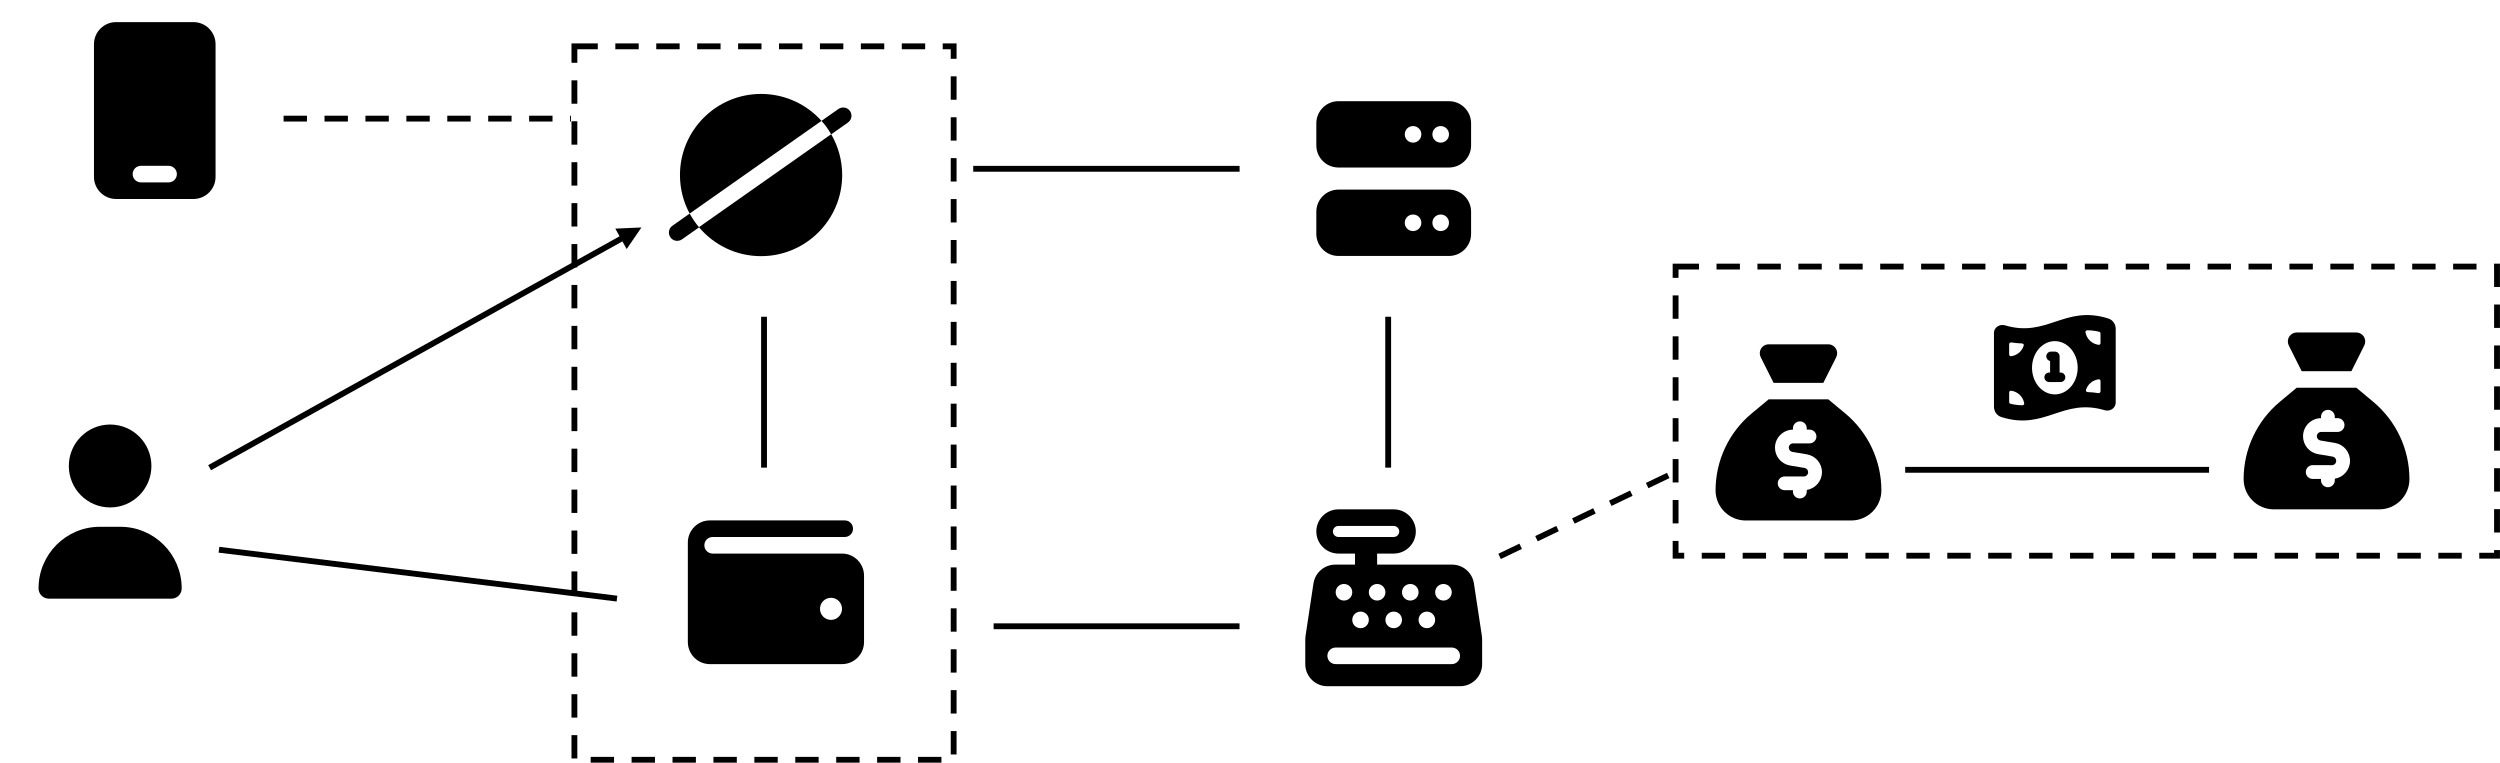
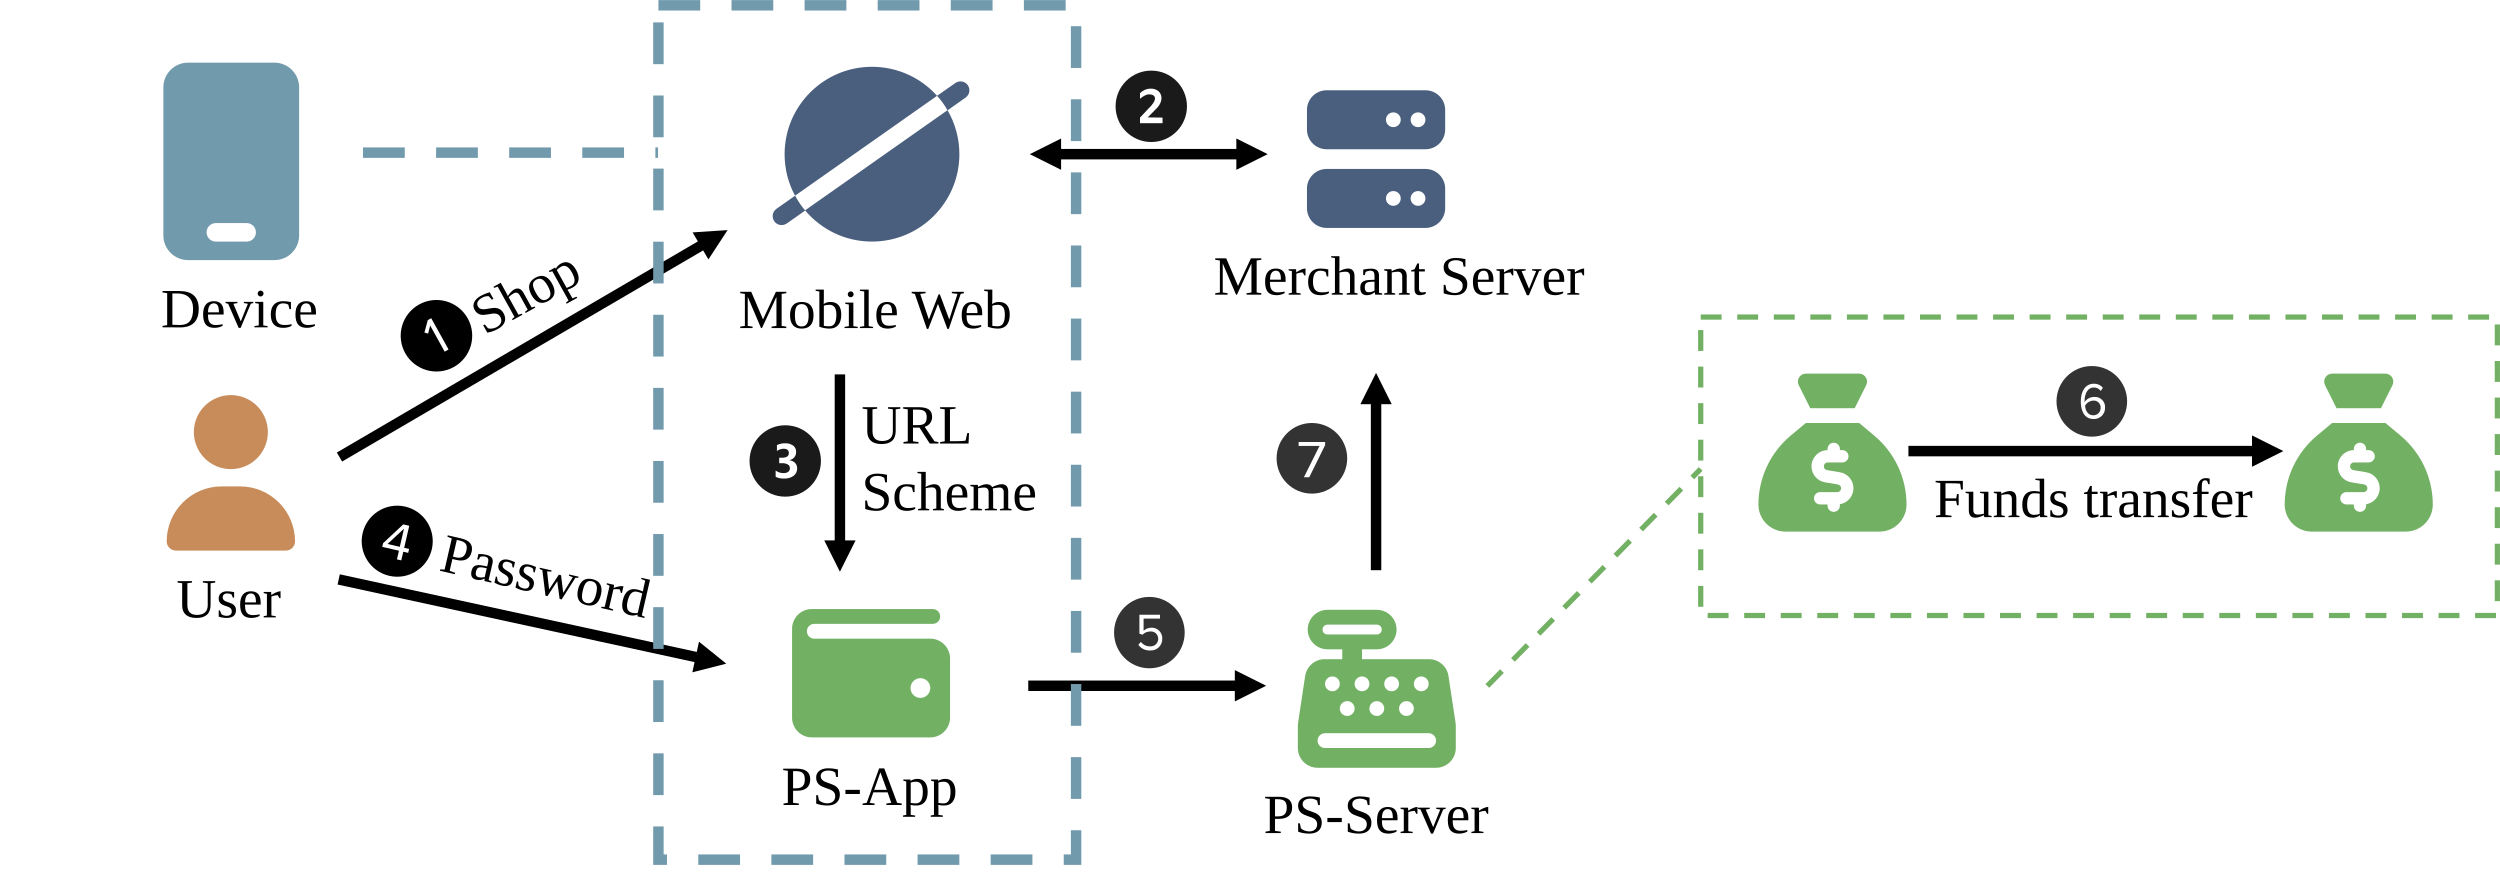
- <svg xmlns="http://www.w3.org/2000/svg" width="2940" height="897" overflow="hidden">
+ <svg xmlns="http://www.w3.org/2000/svg" width="3292" height="1158" overflow="hidden">
  <defs>
    <clipPath id="clip0">
-       <rect x="315" y="688" width="2940" height="897" />
+       <rect x="351" y="581" width="3292" height="1158" />
    </clipPath>
    <clipPath id="clip1">
-       <rect x="314" y="1158" width="261" height="260" />
+       <rect x="492" y="631" width="327" height="325" />
    </clipPath>
    <clipPath id="clip2">
-       <rect x="314" y="1158" width="261" height="260" />
+       <rect x="492" y="631" width="327" height="325" />
    </clipPath>
    <clipPath id="clip3">
-       <rect x="314" y="1158" width="261" height="260" />
+       <rect x="492" y="631" width="327" height="325" />
    </clipPath>
    <clipPath id="clip4">
-       <rect x="367" y="687" width="260" height="262" />
+       <rect x="524" y="1072" width="262" height="261" />
    </clipPath>
    <clipPath id="clip5">
-       <rect x="367" y="687" width="260" height="262" />
+       <rect x="524" y="1072" width="262" height="261" />
    </clipPath>
    <clipPath id="clip6">
-       <rect x="367" y="687" width="260" height="262" />
+       <rect x="524" y="1072" width="262" height="261" />
    </clipPath>
    <clipPath id="clip7">
-       <rect x="1823" y="1260" width="262" height="262" />
+       <rect x="1368" y="1344" width="260" height="260" />
    </clipPath>
    <clipPath id="clip8">
-       <rect x="1823" y="1260" width="262" height="262" />
+       <rect x="1368" y="1344" width="260" height="260" />
    </clipPath>
    <clipPath id="clip9">
-       <rect x="1823" y="1260" width="262" height="262" />
+       <rect x="1368" y="1344" width="260" height="260" />
    </clipPath>
    <clipPath id="clip10">
-       <rect x="1097" y="1260" width="261" height="262" />
+       <rect x="2033" y="1358" width="261" height="261" />
    </clipPath>
    <clipPath id="clip11">
-       <rect x="1097" y="1260" width="261" height="262" />
+       <rect x="2033" y="1358" width="261" height="261" />
    </clipPath>
    <clipPath id="clip12">
-       <rect x="1097" y="1260" width="261" height="262" />
+       <rect x="2033" y="1358" width="261" height="261" />
    </clipPath>
    <clipPath id="clip13">
-       <rect x="2300" y="1067" width="260" height="259" />
+       <rect x="2032" y="661" width="262" height="259" />
    </clipPath>
    <clipPath id="clip14">
-       <rect x="2300" y="1067" width="260" height="259" />
+       <rect x="2032" y="661" width="262" height="259" />
    </clipPath>
    <clipPath id="clip15">
-       <rect x="2300" y="1067" width="260" height="259" />
+       <rect x="2032" y="661" width="262" height="259" />
    </clipPath>
    <clipPath id="clip16">
-       <rect x="2642" y="1030" width="180" height="180" />
+       <rect x="2634" y="1047" width="261" height="260" />
    </clipPath>
    <clipPath id="clip17">
-       <rect x="2642" y="1030" width="180" height="180" />
+       <rect x="2634" y="1047" width="261" height="260" />
    </clipPath>
    <clipPath id="clip18">
-       <rect x="2642" y="1030" width="180" height="180" />
+       <rect x="2634" y="1047" width="261" height="260" />
    </clipPath>
    <clipPath id="clip19">
-       <rect x="2920" y="1052" width="262" height="262" />
+       <rect x="3327" y="1047" width="261" height="260" />
    </clipPath>
    <clipPath id="clip20">
-       <rect x="2920" y="1052" width="262" height="262" />
+       <rect x="3327" y="1047" width="261" height="260" />
    </clipPath>
    <clipPath id="clip21">
-       <rect x="2920" y="1052" width="262" height="262" />
+       <rect x="3327" y="1047" width="261" height="260" />
    </clipPath>
    <clipPath id="clip22">
-       <rect x="1823" y="767" width="262" height="262" />
+       <path d="M861.698 1004.76 944.076 959.094 989.739 1041.47 907.361 1087.14Z" fill-rule="evenodd" clip-rule="evenodd" />
    </clipPath>
    <clipPath id="clip23">
-       <rect x="1823" y="767" width="262" height="262" />
+       <path d="M861.698 1004.76 944.076 959.094 989.739 1041.47 907.361 1087.14Z" fill-rule="evenodd" clip-rule="evenodd" />
    </clipPath>
    <clipPath id="clip24">
-       <rect x="1823" y="767" width="262" height="262" />
-     </clipPath>
-     <clipPath id="clip25">
-       <rect x="1053" y="738" width="311" height="311" />
-     </clipPath>
+       <path d="M861.698 1004.76 944.076 959.094 989.739 1041.47 907.361 1087.14Z" fill-rule="evenodd" clip-rule="evenodd" />
+     </clipPath>
+     <linearGradient x1="861.72" y1="1004.8" x2="861.801" y2="1004.75" gradientUnits="userSpaceOnUse" spreadMethod="pad" id="fill25">
+       <stop offset="0" />
+       <stop offset="1" />
+     </linearGradient>
    <clipPath id="clip26">
-       <rect x="1053" y="738" width="311" height="311" />
+       <rect x="1820" y="674" width="94" height="94" />
    </clipPath>
    <clipPath id="clip27">
-       <rect x="1053" y="738" width="311" height="311" />
+       <rect x="1820" y="674" width="94" height="94" />
+     </clipPath>
+     <clipPath id="clip28">
+       <rect x="1820" y="674" width="94" height="94" />
+     </clipPath>
+     <clipPath id="clip29">
+       <rect x="1337" y="1140" width="96" height="96" />
+     </clipPath>
+     <clipPath id="clip30">
+       <rect x="1337" y="1140" width="96" height="96" />
+     </clipPath>
+     <clipPath id="clip31">
+       <rect x="1337" y="1140" width="96" height="96" />
+     </clipPath>
+     <clipPath id="clip32">
+       <path d="M839.012 1237.57 930.158 1258.62 909.115 1349.76 817.969 1328.72Z" fill-rule="evenodd" clip-rule="evenodd" />
+     </clipPath>
+     <clipPath id="clip33">
+       <path d="M839.012 1237.57 930.158 1258.62 909.115 1349.76 817.969 1328.72Z" fill-rule="evenodd" clip-rule="evenodd" />
+     </clipPath>
+     <clipPath id="clip34">
+       <path d="M839.012 1237.57 930.158 1258.62 909.115 1349.76 817.969 1328.72Z" fill-rule="evenodd" clip-rule="evenodd" />
+     </clipPath>
+     <linearGradient x1="839.002" y1="1237.62" x2="839.091" y2="1237.64" gradientUnits="userSpaceOnUse" spreadMethod="pad" id="fill35">
+       <stop offset="0" />
+       <stop offset="1" />
+     </linearGradient>
+     <linearGradient x1="839.002" y1="1237.62" x2="839.091" y2="1237.64" gradientUnits="userSpaceOnUse" spreadMethod="pad" id="fill36">
+       <stop offset="0" />
+       <stop offset="1" />
+     </linearGradient>
+     <clipPath id="clip37">
+       <rect x="1818" y="1367" width="93" height="94" />
+     </clipPath>
+     <clipPath id="clip38">
+       <rect x="1818" y="1367" width="93" height="94" />
+     </clipPath>
+     <clipPath id="clip39">
+       <rect x="1818" y="1367" width="93" height="94" />
+     </clipPath>
+     <clipPath id="clip40">
+       <rect x="3059" y="1062" width="93" height="95" />
+     </clipPath>
+     <clipPath id="clip41">
+       <rect x="3059" y="1062" width="93" height="95" />
+     </clipPath>
+     <clipPath id="clip42">
+       <rect x="3059" y="1062" width="93" height="95" />
+     </clipPath>
+     <clipPath id="clip43">
+       <rect x="2031" y="1138" width="95" height="93" />
+     </clipPath>
+     <clipPath id="clip44">
+       <rect x="2031" y="1138" width="95" height="93" />
+     </clipPath>
+     <clipPath id="clip45">
+       <rect x="2031" y="1138" width="95" height="93" />
+     </clipPath>
+     <clipPath id="clip46">
+       <rect x="1311" y="596" width="375" height="375" />
+     </clipPath>
+     <clipPath id="clip47">
+       <rect x="1311" y="596" width="375" height="375" />
+     </clipPath>
+     <clipPath id="clip48">
+       <rect x="1311" y="596" width="375" height="375" />
    </clipPath>
  </defs>
-   <g clip-path="url(#clip0)" transform="translate(-315 -688)">
+   <g clip-path="url(#clip0)" transform="translate(-351 -581)">
+     <text font-family="Times New Roman,Times New Roman_MSFontService,sans-serif" font-weight="400" font-size="73" transform="matrix(1 0 0 1 1323.63 1013)">Mobile Web<tspan font-size="73" x="56.586" y="628">PS</tspan>
+       <tspan font-size="73" x="137.94" y="628">-</tspan>
+       <tspan font-size="73" x="162.575" y="628">App</tspan>
+       <tspan font-size="73" x="-740.399" y="381">User</tspan>
+       <tspan font-size="73" x="-760.737" y="-1">Device</tspan>
+     </text>
+     <path d="M829 782 1217.53 782" stroke="#719AAC" stroke-width="13.75" stroke-miterlimit="8" stroke-dasharray="55 41.25" fill="none" fill-rule="evenodd" />
+     <path d="M3.47-5.935 484.838 275.547 477.897 287.416-3.47 5.935ZM485.844 260.207 511.042 298.833 465.022 295.815Z" fill="#010101" transform="matrix(1 0 0 -1 798 1182.83)" />
+     <text font-family="Times New Roman,Times New Roman_MSFontService,sans-serif" font-weight="400" font-size="73" transform="matrix(0.87462 -0.48481 0.48481 0.87462 989.209 1023)">Shop</text>
+     <path d="M798.46 1337.28 1275.22 1440.9 1272.3 1454.33 795.54 1350.72ZM1271.43 1426 1307.35 1454.92 1262.67 1466.31Z" />
+     <path d="M1463.88 1074 1463.88 1299.47 1450.13 1299.47 1450.13 1074ZM1477.63 1292.59 1457 1333.84 1436.38 1292.59Z" />
+     <text font-family="Times New Roman,Times New Roman_MSFontService,sans-serif" font-weight="400" font-size="73" transform="matrix(1 0 0 1 1949.12 969)">Merchant Server</text>
+     <path d="M1741.38 777.125 1985.89 777.125 1985.89 790.875 1741.38 790.875ZM1748.25 804.625 1707 784 1748.25 763.375ZM1979.01 763.375 2020.26 784 1979.01 804.625Z" />
+     <path d="M1705 1477.12 1983.89 1477.13 1983.89 1490.88 1705 1490.88ZM1977.01 1463.38 2018.26 1484 1977.01 1504.63Z" />
+     <text font-family="Times New Roman,Times New Roman_MSFontService,sans-serif" font-weight="400" font-size="73" transform="matrix(1 0 0 1 2014.83 1678)">PS<tspan font-size="73" x="81.354" y="0">-</tspan>
+       <tspan font-size="73" x="105.99" y="0">Server</tspan>
+     </text>
+     <path d="M0 0 280.958 285.771" stroke="#72B063" stroke-width="6.875" stroke-miterlimit="8" stroke-dasharray="27.5 20.625" fill="none" fill-rule="evenodd" transform="matrix(1 0 0 -1 2309.5 1484.27)" />
+     <path d="M2864 1168.12 3323.33 1168.13 3323.33 1181.88 2864 1181.87ZM3316.45 1154.38 3357.7 1175 3316.45 1195.63Z" />
+     <text font-family="Times New Roman,Times New Roman_MSFontService,sans-serif" font-weight="400" font-size="73" transform="matrix(1 0 0 1 2897.7 1262)">Funds transfer</text>
+     <rect x="2590.5" y="998.5" width="1049" height="393" stroke="#72B063" stroke-width="6.875" stroke-miterlimit="8" stroke-dasharray="27.5 20.625" fill="none" />
+     <text font-family="Times New Roman,Times New Roman_MSFontService,sans-serif" font-weight="400" font-size="73" transform="matrix(1 0 0 1 1485.39 1165)">URL <tspan font-size="73" x="0" y="88">Scheme</tspan>
+     </text>
+     <path d="M2169.87 1106.38 2169.88 1331.84 2156.12 1331.84 2156.12 1106.38ZM2142.37 1113.25 2163 1072 2183.62 1113.25Z" />
    <g clip-path="url(#clip1)">
      <g clip-path="url(#clip2)">
        <g clip-path="url(#clip3)">
-           <path d="M129.5 126.263C156.331 126.263 178.063 104.531 178.063 77.7 178.063 50.869 156.331 29.137 129.5 29.137 102.669 29.137 80.938 50.869 80.938 77.7 80.938 104.531 102.669 126.263 129.5 126.263ZM117.481 148.925C77.619 148.925 45.325 181.219 45.325 221.081 45.325 227.718 50.707 233.1 57.344 233.1L201.656 233.1C208.293 233.1 213.675 227.718 213.675 221.081 213.675 181.219 181.381 148.925 141.519 148.925L117.481 148.925Z" transform="matrix(1 0 0 1.00386 315 1158)" />
+           <path d="M598.625 663.5C580.699 663.5 566.125 678.074 566.125 696L566.125 891C566.125 908.926 580.699 923.5 598.625 923.5L712.375 923.5C730.301 923.5 744.875 908.926 744.875 891L744.875 696C744.875 678.074 730.301 663.5 712.375 663.5L598.625 663.5M635.188 874.75 675.813 874.75C682.566 874.75 688 880.184 688 886.938 688 893.691 682.566 899.125 675.813 899.125L635.188 899.125C628.434 899.125 623 893.691 623 886.938 623 880.184 628.434 874.75 635.188 874.75" fill="#719AAC" />
        </g>
      </g>
    </g>
    <g clip-path="url(#clip4)">
      <g clip-path="url(#clip5)">
        <g clip-path="url(#clip6)">
-           <path d="M451.5 714C437.159 714 425.5 725.659 425.5 740L425.5 896C425.5 910.341 437.159 922 451.5 922L542.5 922C556.841 922 568.5 910.341 568.5 896L568.5 740C568.5 725.659 556.841 714 542.5 714L451.5 714ZM480.75 883 513.25 883C518.653 883 523 887.347 523 892.75 523 898.153 518.653 902.5 513.25 902.5L480.75 902.5C475.347 902.5 471 898.153 471 892.75 471 887.347 475.347 883 480.75 883Z" />
-         </g>
-       </g>
-     </g>
-     <rect x="990.5" y="742.5" width="446" height="839" stroke="#000000" stroke-width="6.875" stroke-miterlimit="8" stroke-dasharray="27.5 20.625" fill="none" />
+           <path d="M655 1198.75C681.934 1198.75 703.75 1176.93 703.75 1150 703.75 1123.07 681.934 1101.25 655 1101.25 628.066 1101.25 606.25 1123.07 606.25 1150 606.25 1176.93 628.066 1198.75 655 1198.75M642.934 1221.5C602.919 1221.5 570.5 1253.92 570.5 1293.93 570.5 1300.6 575.903 1306 582.566 1306L727.434 1306C734.097 1306 739.5 1300.6 739.5 1293.93 739.5 1253.92 707.081 1221.5 667.066 1221.5L642.934 1221.5" fill="#C88C5A" />
+         </g>
+       </g>
+     </g>
    <g clip-path="url(#clip7)">
      <g clip-path="url(#clip8)">
        <g clip-path="url(#clip9)">
-           <path d="M1889 1287C1874.66 1287 1863 1298.66 1863 1313 1863 1327.34 1874.66 1339 1889 1339L1908.5 1339 1908.5 1352 1885.34 1352C1872.51 1352 1861.58 1361.38 1859.63 1374.1L1850.45 1434.92C1850.16 1436.83 1850 1438.78 1850 1440.73L1850 1469C1850 1483.34 1861.66 1495 1876 1495L2032 1495C2046.34 1495 2058 1483.34 2058 1469L2058 1440.73C2058 1438.78 2057.84 1436.83 2057.55 1434.88L2048.33 1374.1C2046.42 1361.38 2035.49 1352 2022.66 1352L1934.5 1352 1934.5 1339 1954 1339C1968.34 1339 1980 1327.34 1980 1313 1980 1298.66 1968.34 1287 1954 1287L1889 1287ZM1889 1306.5 1954 1306.5C1957.57 1306.5 1960.5 1309.42 1960.5 1313 1960.5 1316.57 1957.57 1319.5 1954 1319.5L1889 1319.5C1885.42 1319.5 1882.5 1316.57 1882.5 1313 1882.5 1309.42 1885.42 1306.5 1889 1306.5ZM1876 1459.25C1876 1453.85 1880.35 1449.5 1885.75 1449.5L2022.25 1449.5C2027.65 1449.5 2032 1453.85 2032 1459.25 2032 1464.65 2027.65 1469 2022.25 1469L1885.75 1469C1880.35 1469 1876 1464.65 1876 1459.25ZM1895.5 1394.25C1890.1 1394.25 1885.75 1389.9 1885.75 1384.5 1885.75 1379.1 1890.1 1374.75 1895.5 1374.75 1900.9 1374.75 1905.25 1379.1 1905.25 1384.5 1905.25 1389.9 1900.9 1394.25 1895.5 1394.25ZM1944.25 1384.5C1944.25 1389.9 1939.9 1394.25 1934.5 1394.25 1929.1 1394.25 1924.75 1389.9 1924.75 1384.5 1924.75 1379.1 1929.1 1374.75 1934.5 1374.75 1939.9 1374.75 1944.25 1379.1 1944.25 1384.5ZM1915 1426.75C1909.6 1426.75 1905.25 1422.4 1905.25 1417 1905.25 1411.6 1909.6 1407.25 1915 1407.25 1920.4 1407.25 1924.75 1411.6 1924.75 1417 1924.75 1422.4 1920.4 1426.75 1915 1426.75ZM1983.25 1384.5C1983.25 1389.9 1978.9 1394.25 1973.5 1394.25 1968.1 1394.25 1963.75 1389.9 1963.75 1384.5 1963.75 1379.1 1968.1 1374.75 1973.5 1374.75 1978.9 1374.75 1983.25 1379.1 1983.25 1384.5ZM1954 1426.75C1948.6 1426.75 1944.25 1422.4 1944.25 1417 1944.25 1411.6 1948.6 1407.25 1954 1407.25 1959.4 1407.25 1963.75 1411.6 1963.75 1417 1963.75 1422.4 1959.4 1426.75 1954 1426.75ZM2022.25 1384.5C2022.25 1389.9 2017.9 1394.25 2012.5 1394.25 2007.1 1394.25 2002.75 1389.9 2002.75 1384.5 2002.75 1379.1 2007.1 1374.75 2012.5 1374.75 2017.9 1374.75 2022.25 1379.1 2022.25 1384.5ZM1993 1426.75C1987.6 1426.75 1983.25 1422.4 1983.25 1417 1983.25 1411.6 1987.6 1407.25 1993 1407.25 1998.4 1407.25 2002.75 1411.6 2002.75 1417 2002.75 1422.4 1998.4 1426.75 1993 1426.75Z" />
+           <path d="M1420 1383C1405.66 1383 1394 1394.66 1394 1409L1394 1526C1394 1540.34 1405.66 1552 1420 1552L1576 1552C1590.34 1552 1602 1540.34 1602 1526L1602 1448C1602 1433.66 1590.34 1422 1576 1422L1423.25 1422C1417.85 1422 1413.5 1417.65 1413.5 1412.25 1413.5 1406.85 1417.85 1402.5 1423.25 1402.5L1579.25 1402.5C1584.65 1402.5 1589 1398.15 1589 1392.75 1589 1387.35 1584.65 1383 1579.25 1383L1420 1383M1563 1474C1570.19 1474 1576 1479.81 1576 1487 1576 1494.19 1570.19 1500 1563 1500 1555.81 1500 1550 1494.19 1550 1487 1550 1479.81 1555.81 1474 1563 1474" fill="#72B063" />
        </g>
      </g>
    </g>
    <g clip-path="url(#clip10)">
      <g clip-path="url(#clip11)">
        <g clip-path="url(#clip12)">
-           <path d="M51.8 38.85C37.515 38.85 25.9 50.465 25.9 64.75L25.9 181.3C25.9 195.586 37.515 207.2 51.8 207.2L207.2 207.2C221.486 207.2 233.1 195.586 233.1 181.3L233.1 103.6C233.1 89.315 221.486 77.7 207.2 77.7L55.038 77.7C49.655 77.7 45.325 73.37 45.325 67.988 45.325 62.605 49.655 58.275 55.038 58.275L210.438 58.275C215.82 58.275 220.15 53.945 220.15 48.562 220.15 43.18 215.82 38.85 210.438 38.85L51.8 38.85ZM194.25 129.5C201.413 129.5 207.2 135.287 207.2 142.45 207.2 149.613 201.413 155.4 194.25 155.4 187.087 155.4 181.3 149.613 181.3 142.45 181.3 135.287 187.087 129.5 194.25 129.5Z" transform="matrix(1 0 0 1.00386 1098 1261)" />
+           <path d="M2099 1384C2084.66 1384 2073 1395.66 2073 1410 2073 1424.34 2084.66 1436 2099 1436L2118.5 1436 2118.5 1449 2095.34 1449C2082.51 1449 2071.58 1458.38 2069.63 1471.1L2060.45 1531.92C2060.16 1533.83 2060 1535.78 2060 1537.72L2060 1566C2060 1580.34 2071.66 1592 2086 1592L2242 1592C2256.34 1592 2268 1580.34 2268 1566L2268 1537.72C2268 1535.78 2267.84 1533.83 2267.55 1531.88L2258.33 1471.1C2256.42 1458.38 2245.49 1449 2232.66 1449L2144.5 1449 2144.5 1436 2164 1436C2178.34 1436 2190 1424.34 2190 1410 2190 1395.66 2178.34 1384 2164 1384L2099 1384M2099 1403.5 2164 1403.5C2167.57 1403.5 2170.5 1406.43 2170.5 1410 2170.5 1413.58 2167.57 1416.5 2164 1416.5L2099 1416.5C2095.43 1416.5 2092.5 1413.58 2092.5 1410 2092.5 1406.43 2095.43 1403.5 2099 1403.5M2086 1556.25C2086 1550.85 2090.35 1546.5 2095.75 1546.5L2232.25 1546.5C2237.65 1546.5 2242 1550.85 2242 1556.25 2242 1561.65 2237.65 1566 2232.25 1566L2095.75 1566C2090.35 1566 2086 1561.65 2086 1556.25M2105.5 1491.25C2100.1 1491.25 2095.75 1486.9 2095.75 1481.5 2095.75 1476.1 2100.1 1471.75 2105.5 1471.75 2110.9 1471.75 2115.25 1476.1 2115.25 1481.5 2115.25 1486.9 2110.9 1491.25 2105.5 1491.25M2154.25 1481.5C2154.25 1486.9 2149.9 1491.25 2144.5 1491.25 2139.1 1491.25 2134.75 1486.9 2134.75 1481.5 2134.75 1476.1 2139.1 1471.75 2144.5 1471.75 2149.9 1471.75 2154.25 1476.1 2154.25 1481.5M2125 1523.75C2119.6 1523.75 2115.25 1519.4 2115.25 1514 2115.25 1508.6 2119.6 1504.25 2125 1504.25 2130.4 1504.25 2134.75 1508.6 2134.75 1514 2134.75 1519.4 2130.4 1523.75 2125 1523.75M2193.25 1481.5C2193.25 1486.9 2188.9 1491.25 2183.5 1491.25 2178.1 1491.25 2173.75 1486.9 2173.75 1481.5 2173.75 1476.1 2178.1 1471.75 2183.5 1471.75 2188.9 1471.75 2193.25 1476.1 2193.25 1481.5M2164 1523.75C2158.6 1523.75 2154.25 1519.4 2154.25 1514 2154.25 1508.6 2158.6 1504.25 2164 1504.25 2169.4 1504.25 2173.75 1508.6 2173.75 1514 2173.75 1519.4 2169.4 1523.75 2164 1523.75M2232.25 1481.5C2232.25 1486.9 2227.9 1491.25 2222.5 1491.25 2217.1 1491.25 2212.75 1486.9 2212.75 1481.5 2212.75 1476.1 2217.1 1471.75 2222.5 1471.75 2227.9 1471.75 2232.25 1476.1 2232.25 1481.5M2203 1523.75C2197.6 1523.75 2193.25 1519.4 2193.25 1514 2193.25 1508.6 2197.6 1504.25 2203 1504.25 2208.4 1504.25 2212.75 1508.6 2212.75 1514 2212.75 1519.4 2208.4 1523.75 2203 1523.75" fill="#72B063" />
        </g>
      </g>
    </g>
    <g clip-path="url(#clip13)">
      <g clip-path="url(#clip14)">
        <g clip-path="url(#clip15)">
-           <path d="M158.637 71.225 100.362 71.225 85.268 41.076C84.539 39.619 84.175 38 84.175 36.381 84.175 30.594 88.869 25.9 94.656 25.9L164.343 25.9C170.131 25.9 174.825 30.594 174.825 36.381 174.825 38 174.461 39.619 173.732 41.076L158.637 71.225ZM94.535 90.65 164.465 90.65 184.173 107.08C211.085 129.5 226.625 162.684 226.625 197.69 226.625 217.236 210.761 233.1 191.215 233.1L67.745 233.1C48.239 233.1 32.375 217.236 32.375 197.69 32.375 162.684 47.915 129.5 74.827 107.08L94.535 90.65ZM131.119 116.55C126.667 116.55 123.025 120.192 123.025 124.644L123.025 126.262C111.37 126.384 101.981 135.854 101.981 147.508 101.981 157.909 109.468 166.772 119.747 168.471L136.622 171.304C139.051 171.709 140.831 173.813 140.831 176.282 140.831 179.074 138.565 181.34 135.773 181.34L113.312 181.3C108.861 181.3 105.219 184.942 105.219 189.394 105.219 193.845 108.861 197.487 113.312 197.487L123.025 197.487 123.025 199.106C123.025 203.558 126.667 207.2 131.119 207.2 135.57 207.2 139.212 203.558 139.212 199.106L139.212 197.204C149.33 195.545 157.019 186.804 157.019 176.241 157.019 165.841 149.532 156.978 139.253 155.279L122.377 152.446C119.949 152.041 118.169 149.937 118.169 147.468 118.169 144.676 120.435 142.409 123.227 142.409L142.45 142.409C146.901 142.409 150.544 138.767 150.544 134.316 150.544 129.864 146.901 126.222 142.45 126.222L139.212 126.222 139.212 124.603C139.212 120.152 135.57 116.509 131.119 116.509Z" transform="matrix(1.00386 0 0 1 2300 1067)" />
+           <path d="M64.75 38.85C50.465 38.85 38.85 50.465 38.85 64.75L38.85 90.65C38.85 104.935 50.465 116.55 64.75 116.55L194.25 116.55C208.535 116.55 220.15 104.935 220.15 90.65L220.15 64.75C220.15 50.465 208.535 38.85 194.25 38.85L64.75 38.85M152.162 67.987C157.545 67.987 161.875 72.318 161.875 77.7 161.875 83.082 157.545 87.412 152.162 87.412 146.78 87.412 142.45 83.082 142.45 77.7 142.45 72.318 146.78 67.987 152.162 67.987M174.825 77.7C174.825 72.318 179.155 67.987 184.537 67.987 189.92 67.987 194.25 72.318 194.25 77.7 194.25 83.082 189.92 87.412 184.537 87.412 179.155 87.412 174.825 83.082 174.825 77.7M64.75 142.45C50.465 142.45 38.85 154.064 38.85 168.35L38.85 194.25C38.85 208.535 50.465 220.15 64.75 220.15L194.25 220.15C208.535 220.15 220.15 208.535 220.15 194.25L220.15 168.35C220.15 154.064 208.535 142.45 194.25 142.45L64.75 142.45M152.162 171.587C157.545 171.587 161.875 175.918 161.875 181.3 161.875 186.682 157.545 191.012 152.162 191.012 146.78 191.012 142.45 186.682 142.45 181.3 142.45 175.918 146.78 171.587 152.162 171.587M174.825 181.3C174.825 175.918 179.155 171.587 184.537 171.587 189.92 171.587 194.25 175.918 194.25 181.3 194.25 186.682 189.92 191.012 184.537 191.012 179.155 191.012 174.825 186.682 174.825 181.3" fill="#4A5F7E" transform="matrix(1.00386 0 0 1 2033 661)" />
        </g>
      </g>
    </g>
    <g clip-path="url(#clip16)">
      <g clip-path="url(#clip17)">
        <g clip-path="url(#clip18)">
-           <path d="M2659.9 1079.53 2659.9 1166.26C2659.9 1171.68 2663.2 1176.69 2668.37 1178.37 2694.67 1186.76 2712.79 1180.72 2730.83 1174.7 2748.28 1168.89 2765.62 1163.1 2790.15 1170.42 2796.36 1172.27 2803.07 1167.96 2803.07 1161.47L2803.07 1074.74C2803.07 1069.32 2799.77 1064.31 2794.6 1062.63 2768.31 1054.24 2750.18 1060.28 2732.14 1066.3 2714.69 1072.11 2697.35 1077.9 2672.82 1070.58 2666.61 1068.73 2659.87 1073.04 2659.87 1079.53ZM2731.5 1151.82C2716.68 1151.82 2704.65 1137.81 2704.65 1120.5 2704.65 1103.19 2716.68 1089.17 2731.5 1089.17 2746.32 1089.17 2758.35 1103.19 2758.35 1120.5 2758.35 1137.81 2746.32 1151.82 2731.5 1151.82ZM2695.45 1162.31C2695.64 1163.54 2694.67 1164.58 2693.43 1164.58 2689.04 1164.58 2684.46 1164.08 2679.45 1162.87 2678.47 1162.65 2677.77 1161.75 2677.77 1160.72L2677.8 1149.59C2677.8 1148.36 2678.81 1147.32 2680.04 1147.49 2687.9 1148.47 2694.19 1154.54 2695.48 1162.31ZM2785.2 1148.08C2785.2 1149.48 2783.91 1150.54 2782.54 1150.31 2778.24 1149.62 2774.1 1149.22 2770.12 1149.11 2768.75 1149.08 2767.69 1147.85 2768.11 1146.54 2770.15 1139.91 2775.94 1134.96 2782.99 1134.06 2784.22 1133.92 2785.23 1134.93 2785.23 1136.16L2785.23 1148.08ZM2782.96 1093.51C2775.1 1092.53 2768.81 1086.46 2767.52 1078.69 2767.33 1077.46 2768.31 1076.42 2769.54 1076.42 2773.93 1076.42 2778.52 1076.92 2783.52 1078.13 2784.5 1078.35 2785.2 1079.25 2785.2 1080.28L2785.2 1091.44C2785.2 1092.67 2784.19 1093.71 2782.96 1093.54ZM2692.88 1091.89C2694.25 1091.92 2695.31 1093.15 2694.89 1094.46 2692.85 1101.09 2687.06 1106.04 2680.01 1106.94 2678.78 1107.07 2677.77 1106.07 2677.77 1104.84L2677.77 1092.92C2677.77 1091.52 2679.06 1090.46 2680.43 1090.69 2684.74 1091.38 2688.88 1091.78 2692.85 1091.89ZM2727.03 1101.48C2723.95 1101.48 2721.43 1104 2721.43 1107.07 2721.43 1109.79 2723.36 1112.03 2725.91 1112.56L2725.91 1126.09 2724.79 1126.09C2721.71 1126.09 2719.19 1128.61 2719.19 1131.69 2719.19 1134.76 2721.71 1137.28 2724.79 1137.28L2738.21 1137.28C2741.29 1137.28 2743.81 1134.76 2743.81 1131.69 2743.81 1128.61 2741.29 1126.09 2738.21 1126.09L2737.09 1126.09 2737.09 1107.07C2737.09 1104 2734.58 1101.48 2731.5 1101.48L2727.03 1101.48Z" />
+           <path d="M2793.25 1118.5 2734.75 1118.5 2719.6 1088.23C2718.87 1086.77 2718.5 1085.15 2718.5 1083.52 2718.5 1077.71 2723.21 1073 2729.02 1073L2798.98 1073C2804.79 1073 2809.5 1077.71 2809.5 1083.52 2809.5 1085.15 2809.13 1086.77 2808.4 1088.23L2793.25 1118.5M2728.9 1138 2799.1 1138 2818.88 1154.49C2845.9 1177 2861.5 1210.31 2861.5 1245.45 2861.5 1265.07 2845.58 1281 2825.95 1281L2702.01 1281C2682.43 1281 2666.5 1265.07 2666.5 1245.45 2666.5 1210.31 2682.1 1177 2709.12 1154.49L2728.9 1138M2765.63 1164C2761.16 1164 2757.5 1167.66 2757.5 1172.12L2757.5 1173.75C2745.8 1173.87 2736.38 1183.38 2736.38 1195.08 2736.38 1205.52 2743.89 1214.42 2754.21 1216.12L2771.15 1218.97C2773.59 1219.37 2775.38 1221.48 2775.38 1223.96 2775.38 1226.77 2773.1 1229.04 2770.3 1229.04L2747.75 1229C2743.28 1229 2739.63 1232.66 2739.63 1237.12 2739.63 1241.59 2743.28 1245.25 2747.75 1245.25L2757.5 1245.25 2757.5 1246.88C2757.5 1251.34 2761.16 1255 2765.63 1255 2770.09 1255 2773.75 1251.34 2773.75 1246.88L2773.75 1244.97C2783.91 1243.3 2791.63 1234.53 2791.63 1223.92 2791.63 1213.48 2784.11 1204.58 2773.79 1202.88L2756.85 1200.03C2754.41 1199.63 2752.63 1197.52 2752.63 1195.04 2752.63 1192.23 2754.9 1189.96 2757.7 1189.96L2777 1189.96C2781.47 1189.96 2785.13 1186.3 2785.13 1181.83 2785.13 1177.37 2781.47 1173.71 2777 1173.71L2773.75 1173.71 2773.75 1172.08C2773.75 1167.62 2770.09 1163.96 2765.63 1163.96L2765.63 1164" fill="#72B063" />
        </g>
      </g>
    </g>
    <g clip-path="url(#clip19)">
      <g clip-path="url(#clip20)">
        <g clip-path="url(#clip21)">
-           <path d="M3080.25 1124.5 3021.75 1124.5 3006.6 1094.23C3005.87 1092.77 3005.5 1091.15 3005.5 1089.52 3005.5 1083.71 3010.21 1079 3016.02 1079L3085.98 1079C3091.79 1079 3096.5 1083.71 3096.5 1089.52 3096.5 1091.15 3096.13 1092.77 3095.4 1094.23L3080.25 1124.5ZM3015.9 1144 3086.1 1144 3105.88 1160.49C3132.9 1183 3148.5 1216.31 3148.5 1251.45 3148.5 1271.08 3132.57 1287 3112.95 1287L2989.01 1287C2969.42 1287 2953.5 1271.08 2953.5 1251.45 2953.5 1216.31 2969.1 1183 2996.12 1160.49L3015.9 1144ZM3052.62 1170C3048.16 1170 3044.5 1173.66 3044.5 1178.12L3044.5 1179.75C3032.8 1179.87 3023.37 1189.38 3023.37 1201.08 3023.37 1211.52 3030.89 1220.42 3041.21 1222.12L3058.15 1224.97C3060.59 1225.37 3062.38 1227.48 3062.38 1229.96 3062.38 1232.77 3060.1 1235.04 3057.3 1235.04L3034.75 1235C3030.28 1235 3026.62 1238.66 3026.62 1243.12 3026.62 1247.59 3030.28 1251.25 3034.75 1251.25L3044.5 1251.25 3044.5 1252.88C3044.5 1257.34 3048.16 1261 3052.62 1261 3057.09 1261 3060.75 1257.34 3060.75 1252.88L3060.75 1250.97C3070.91 1249.3 3078.62 1240.53 3078.62 1229.92 3078.62 1219.48 3071.11 1210.58 3060.79 1208.88L3043.85 1206.03C3041.41 1205.63 3039.62 1203.52 3039.62 1201.04 3039.62 1198.23 3041.9 1195.96 3044.7 1195.96L3064 1195.96C3068.47 1195.96 3072.12 1192.3 3072.12 1187.83 3072.12 1183.37 3068.47 1179.71 3064 1179.71L3060.75 1179.71 3060.75 1178.08C3060.75 1173.62 3057.09 1169.96 3052.62 1169.96Z" />
+           <path d="M3486.25 1118.5 3427.75 1118.5 3412.6 1088.23C3411.87 1086.77 3411.5 1085.15 3411.5 1083.52 3411.5 1077.71 3416.21 1073 3422.02 1073L3491.98 1073C3497.79 1073 3502.5 1077.71 3502.5 1083.52 3502.5 1085.15 3502.13 1086.77 3501.4 1088.23L3486.25 1118.5M3421.9 1138 3492.1 1138 3511.88 1154.49C3538.9 1177 3554.5 1210.31 3554.5 1245.45 3554.5 1265.07 3538.58 1281 3518.95 1281L3395.01 1281C3375.43 1281 3359.5 1265.07 3359.5 1245.45 3359.5 1210.31 3375.1 1177 3402.12 1154.49L3421.9 1138M3458.63 1164C3454.16 1164 3450.5 1167.66 3450.5 1172.12L3450.5 1173.75C3438.8 1173.87 3429.38 1183.38 3429.38 1195.08 3429.38 1205.52 3436.89 1214.42 3447.21 1216.12L3464.15 1218.97C3466.59 1219.37 3468.38 1221.48 3468.38 1223.96 3468.38 1226.77 3466.1 1229.04 3463.3 1229.04L3440.75 1229C3436.28 1229 3432.63 1232.66 3432.63 1237.12 3432.63 1241.59 3436.28 1245.25 3440.75 1245.25L3450.5 1245.25 3450.5 1246.88C3450.5 1251.34 3454.16 1255 3458.63 1255 3463.09 1255 3466.75 1251.34 3466.75 1246.88L3466.75 1244.97C3476.91 1243.3 3484.63 1234.53 3484.63 1223.92 3484.63 1213.48 3477.11 1204.58 3466.79 1202.88L3449.85 1200.03C3447.41 1199.63 3445.63 1197.52 3445.63 1195.04 3445.63 1192.23 3447.9 1189.96 3450.7 1189.96L3470 1189.96C3474.47 1189.96 3478.13 1186.3 3478.13 1181.83 3478.13 1177.37 3474.47 1173.71 3470 1173.71L3466.75 1173.71 3466.75 1172.08C3466.75 1167.62 3463.09 1163.96 3458.63 1163.96L3458.63 1164" fill="#72B063" />
        </g>
      </g>
    </g>
    <g clip-path="url(#clip22)">
      <g clip-path="url(#clip23)">
        <g clip-path="url(#clip24)">
-           <path d="M1889 807C1874.66 807 1863 818.659 1863 833L1863 859C1863 873.341 1874.66 885 1889 885L2019 885C2033.34 885 2045 873.341 2045 859L2045 833C2045 818.659 2033.34 807 2019 807L1889 807ZM1976.75 836.25C1982.15 836.25 1986.5 840.597 1986.5 846 1986.5 851.403 1982.15 855.75 1976.75 855.75 1971.35 855.75 1967 851.403 1967 846 1967 840.597 1971.35 836.25 1976.75 836.25ZM1999.5 846C1999.5 840.597 2003.85 836.25 2009.25 836.25 2014.65 836.25 2019 840.597 2019 846 2019 851.403 2014.65 855.75 2009.25 855.75 2003.85 855.75 1999.5 851.403 1999.5 846ZM1889 911C1874.66 911 1863 922.659 1863 937L1863 963C1863 977.341 1874.66 989 1889 989L2019 989C2033.34 989 2045 977.341 2045 963L2045 937C2045 922.659 2033.34 911 2019 911L1889 911ZM1976.75 940.25C1982.15 940.25 1986.5 944.597 1986.5 950 1986.5 955.403 1982.15 959.75 1976.75 959.75 1971.35 959.75 1967 955.403 1967 950 1967 944.597 1971.35 940.25 1976.75 940.25ZM1999.5 950C1999.5 944.597 2003.85 940.25 2009.25 940.25 2014.65 940.25 2019 944.597 2019 950 2019 955.403 2014.65 959.75 2009.25 959.75 2003.85 959.75 1999.5 955.403 1999.5 950Z" />
-         </g>
-       </g>
-     </g>
-     <path d="M648.5 827.5 986.453 827.5" stroke="#000000" stroke-width="6.875" stroke-miterlimit="8" stroke-dasharray="27.5 20.625" fill="none" fill-rule="evenodd" />
-     <path d="M1459.5 886.5 1772.76 886.5" stroke="#000000" stroke-width="6.875" stroke-miterlimit="8" fill="none" fill-rule="evenodd" />
-     <rect x="2285.5" y="1001.5" width="966" height="340" stroke="#000000" stroke-width="6.875" stroke-miterlimit="8" stroke-dasharray="27.5 20.625" fill="none" />
-     <path d="M1483.5 1424.5 1772.68 1424.5" stroke="#000000" stroke-width="6.875" stroke-miterlimit="8" fill="none" fill-rule="evenodd" />
-     <path d="M0 0 216.302 103.816" stroke="#000000" stroke-width="6.875" stroke-miterlimit="8" stroke-dasharray="27.5 20.625" fill="none" fill-rule="evenodd" transform="matrix(1 0 0 -1 2078.5 1342.32)" />
-     <path d="M1.671-3.004 489.459 268.344 486.117 274.352-1.671 3.004ZM490.468 257.104 507.815 282.489 477.099 281.136Z" transform="matrix(1 0 0 -1 561.5 1237.99)" />
-     <path d="M572.5 1334.5 1040.57 1391.97" stroke="#000000" stroke-width="6.875" stroke-miterlimit="8" fill="none" fill-rule="evenodd" />
-     <path d="M1213.5 1060.5 1213.5 1237.93" stroke="#000000" stroke-width="6.875" stroke-miterlimit="8" fill="none" fill-rule="evenodd" />
-     <path d="M2555.5 1240.5 2912.85 1240.5" stroke="#000000" stroke-width="6.875" stroke-miterlimit="8" fill="none" fill-rule="evenodd" />
-     <g clip-path="url(#clip25)">
-       <g clip-path="url(#clip26)">
-         <g clip-path="url(#clip27)">
-           <path d="M1210.02 989.236C1262.65 989.236 1305.41 946.484 1305.41 893.852 1305.41 876.308 1300.64 859.956 1292.46 845.819L1136.95 955.171C1154.66 976.121 1180.73 989.236 1210.02 989.236M1210.02 798.467C1157.39 798.467 1114.64 841.22 1114.64 893.852 1114.64 910.203 1118.73 925.703 1126.05 939.16L1281.05 830.148C1263.68 810.731 1238.3 798.467 1210.02 798.467" />
-           <path d="M1105.78 953.467C1101.35 956.533 1100.33 962.665 1103.4 967.093 1106.46 971.522 1112.59 972.544 1117.02 969.478L1137.12 955.341C1132.86 950.401 1129.29 944.951 1126.05 939.16L1105.78 953.467M1314.6 818.566C1311.54 814.137 1305.41 813.115 1300.98 816.182L1281.05 830.148C1285.48 834.918 1289.23 840.198 1292.46 845.989L1312.05 832.192C1316.65 828.956 1317.67 822.995 1314.6 818.566" />
-         </g>
-       </g>
-     </g>
-     <path d="M1947.5 1060.5 1947.5 1237.93" stroke="#000000" stroke-width="6.875" stroke-miterlimit="8" fill="none" fill-rule="evenodd" />
+           <path d="M902.887 981.925C880.139 994.535 871.92 1023.2 884.53 1045.95 897.139 1068.69 925.802 1076.91 948.55 1064.3 971.298 1051.69 979.517 1023.03 966.908 1000.28 954.298 977.535 925.635 969.316 902.887 981.925M941.665 1041.2 936.517 1044.05 917.424 1009.61 914.743 1020.31 909.885 1018.83 914.303 1002.52 918.834 1000.01 941.665 1041.2" fill="url(#fill25)" />
+         </g>
+       </g>
+     </g>
+     <g clip-path="url(#clip26)">
+       <g clip-path="url(#clip27)">
+         <g clip-path="url(#clip28)">
+           <path d="M1867 768C1841.04 768 1820 746.957 1820 721 1820 695.043 1841.04 674 1867 674 1892.96 674 1914 695.043 1914 721 1914 746.957 1892.96 768 1867 768M1881.84 735.842 1862.3 735.595 1870.83 726.974C1877.2 721.215 1880.39 715.707 1880.39 710.45 1880.58 706.907 1879.15 703.471 1876.51 701.102 1873.54 698.72 1869.79 697.518 1865.99 697.725 1860.77 697.785 1855.79 699.931 1852.16 703.684L1852.16 711.105C1855.75 708.013 1860.19 705.235 1864.03 705.235 1868.61 705.235 1871.95 706.833 1871.95 711.105 1871.55 713.294 1870.64 715.356 1869.29 717.121 1867.66 719.516 1865.75 721.706 1863.6 723.644L1852.16 735.842 1852.16 743.263 1881.84 743.263 1881.84 735.842" fill="#1A1A1A" />
+         </g>
+       </g>
+     </g>
+     <g clip-path="url(#clip29)">
+       <g clip-path="url(#clip30)">
+         <g clip-path="url(#clip31)">
+           <path d="M1385 1235C1359.04 1235 1338 1213.96 1338 1188 1338 1162.04 1359.04 1141 1385 1141 1410.96 1141 1432 1162.04 1432 1188 1432 1213.96 1410.96 1235 1385 1235M1399.3 1175.83C1399.43 1172.61 1397.93 1169.55 1395.33 1167.67 1392.29 1165.59 1388.65 1164.56 1384.98 1164.73 1381.19 1164.64 1377.44 1165.46 1374.05 1167.13L1374.05 1174.87C1376.59 1173 1379.67 1171.96 1382.83 1171.91 1387.45 1171.91 1389.76 1173.82 1389.76 1177.65 1389.76 1181.7 1386.74 1183.73 1380.71 1183.73L1377.03 1183.73 1377.03 1190.97 1381.04 1190.97C1383.63 1190.82 1386.21 1191.41 1388.48 1192.65 1390.19 1193.67 1391.21 1195.53 1391.13 1197.52 1391.23 1199.39 1390.39 1201.18 1388.9 1202.31 1387.13 1203.51 1385.01 1204.1 1382.88 1203.99 1379.1 1204.06 1375.4 1202.88 1372.37 1200.62L1372.37 1208.88C1375.84 1210.55 1379.68 1211.33 1383.53 1211.17 1387.97 1211.39 1392.36 1210.13 1396.01 1207.57 1399.11 1205.21 1400.86 1201.47 1400.69 1197.57 1400.75 1194.92 1399.73 1192.36 1397.88 1190.47 1395.86 1188.47 1393.2 1187.25 1390.37 1187.04L1390.37 1186.9C1395.77 1186.09 1399.64 1181.28 1399.3 1175.83" fill="#1A1A1A" />
+         </g>
+       </g>
+     </g>
+     <text font-family="Times New Roman,Times New Roman_MSFontService,sans-serif" font-weight="400" font-size="73" transform="matrix(0.97437 0.224951 -0.224951 0.97437 927.771 1332)">Password</text>
+     <g clip-path="url(#clip32)">
+       <g clip-path="url(#clip33)">
+         <g clip-path="url(#clip34)">
+           <path d="M884.585 1248.09C859.415 1242.28 834.301 1257.98 828.49 1283.15 822.68 1308.32 838.373 1333.43 863.542 1339.24 888.711 1345.05 913.825 1329.36 919.636 1304.19 925.447 1279.02 909.754 1253.91 884.585 1248.09M888.523 1309.01 882.029 1307.51 879.398 1318.9 873.702 1317.58 876.332 1306.19 854.343 1301.12 855.461 1296.27 882.001 1271.5 889.92 1273.33 883.212 1302.38 889.706 1303.88 888.523 1309.01" fill="url(#fill35)" />
+           <path d="M877.459 1301.05 882.956 1277.24 861.28 1297.32 877.459 1301.05Z" fill="url(#fill36)" />
+         </g>
+       </g>
+     </g>
+     <g clip-path="url(#clip37)">
+       <g clip-path="url(#clip38)">
+         <g clip-path="url(#clip39)">
+           <path d="M46.5 0C20.819-1.57252e-15 3.14504e-15 20.819 0 46.5-3.14504e-15 72.181 20.819 93 46.5 93 72.181 93 93 72.181 93 46.5 93 20.819 72.181 1.57252e-15 46.5 0M47.604 69.75C41.486 70.127 35.596 67.368 31.969 62.426L35.34 58.59C38.203 62.451 42.803 64.631 47.604 64.402 50.286 64.628 52.942 63.73 54.937 61.923 56.931 60.116 58.086 57.561 58.125 54.87 58.242 52.116 57.153 49.448 55.144 47.562 53.135 45.675 50.403 44.757 47.662 45.047 43.814 44.996 40.115 46.53 37.432 49.29L33.364 47.837 33.364 23.25 60.508 23.25 60.508 28.307 38.886 28.307 38.886 44.233C41.688 41.561 45.418 40.081 49.29 40.106 53.159 39.985 56.901 41.497 59.599 44.273 62.297 47.048 63.703 50.831 63.472 54.696 63.548 58.855 61.872 62.855 58.854 65.718 55.836 68.581 51.754 70.044 47.604 69.75" fill="#333333" transform="matrix(1 0 0 1.01075 1818 1367)" />
+         </g>
+       </g>
+     </g>
+     <g clip-path="url(#clip40)">
+       <g clip-path="url(#clip41)">
+         <g clip-path="url(#clip42)">
+           <path d="M3105.5 1063C3079.82 1063 3059 1083.82 3059 1109.5 3059 1135.18 3079.82 1156 3105.5 1156 3131.18 1156 3152 1135.18 3152 1109.5 3152 1083.82 3131.18 1063 3105.5 1063M3107.65 1132.75C3095.56 1132.75 3090.97 1121.76 3090.97 1109.5 3090.97 1097.24 3096.37 1086.25 3108.41 1086.25 3112.91 1086.14 3117.21 1088.14 3120.03 1091.66L3117.3 1095.84C3115.2 1092.87 3111.75 1091.15 3108.12 1091.25 3099.75 1091.25 3095.97 1100.08 3095.97 1108.69L3095.97 1110.43C3098.8 1106.24 3103.52 1103.72 3108.58 1103.69 3112.48 1103.37 3116.32 1104.78 3119.08 1107.54 3121.85 1110.31 3123.26 1114.15 3122.94 1118.04 3123.01 1122.07 3121.4 1125.94 3118.5 1128.73 3115.6 1131.52 3111.67 1132.98 3107.65 1132.75" fill="#333333" />
+           <path d="M3107.36 1108.51C3102.84 1108.76 3098.77 1111.34 3096.61 1115.31 3097.07 1121.12 3099.92 1127.87 3107.42 1127.87 3110 1127.91 3112.48 1126.92 3114.31 1125.1 3116.14 1123.28 3117.16 1120.8 3117.12 1118.22 3117.32 1115.58 3116.35 1112.99 3114.47 1111.12 3112.6 1109.25 3110 1108.3 3107.36 1108.51Z" fill="#333333" />
+         </g>
+       </g>
+     </g>
+     <g clip-path="url(#clip43)">
+       <g clip-path="url(#clip44)">
+         <g clip-path="url(#clip45)">
+           <path d="M2078.5 1138C2052.82 1138 2032 1158.82 2032 1184.5 2032 1210.18 2052.82 1231 2078.5 1231 2104.18 1231 2125 1210.18 2125 1184.5 2125 1158.82 2104.18 1138 2078.5 1138M2095.94 1167.06 2075.01 1209.49 2067.98 1209.49 2088.56 1168.17 2061.06 1168.17 2061.06 1162.99 2095.94 1162.99 2095.94 1167.06" fill="#333333" />
+         </g>
+       </g>
+     </g>
+     <g clip-path="url(#clip46)">
+       <g clip-path="url(#clip47)">
+         <g clip-path="url(#clip48)">
+           <path d="M1499.23 899.104C1562.73 899.104 1614.31 847.525 1614.31 784.027 1614.31 762.862 1608.56 743.134 1598.69 726.078L1411.08 858.006C1432.45 883.281 1463.89 899.104 1499.23 899.104M1499.23 668.951C1435.74 668.951 1384.16 720.53 1384.16 784.027 1384.16 803.755 1389.09 822.455 1397.92 838.689L1584.92 707.173C1563.96 683.746 1533.35 668.951 1499.23 668.951" fill="#4A5F7E" />
+           <path d="M1373.47 855.951C1368.13 859.65 1366.89 867.047 1370.59 872.39 1374.29 877.733 1381.69 878.966 1387.03 875.267L1411.28 858.211C1406.14 852.252 1401.83 845.676 1397.92 838.689L1373.47 855.951M1625.41 693.199C1621.71 687.856 1614.31 686.623 1608.97 690.322L1584.92 707.173C1590.27 712.927 1594.79 719.297 1598.69 726.284L1622.32 709.638C1627.87 705.734 1629.11 698.542 1625.41 693.199" fill="#4A5F7E" />
+         </g>
+       </g>
+     </g>
+     <rect x="1218" y="588" width="550" height="1125" stroke="#719AAC" stroke-width="13.75" stroke-miterlimit="8" stroke-dasharray="55 41.25" fill="none" />
  </g>
</svg>
